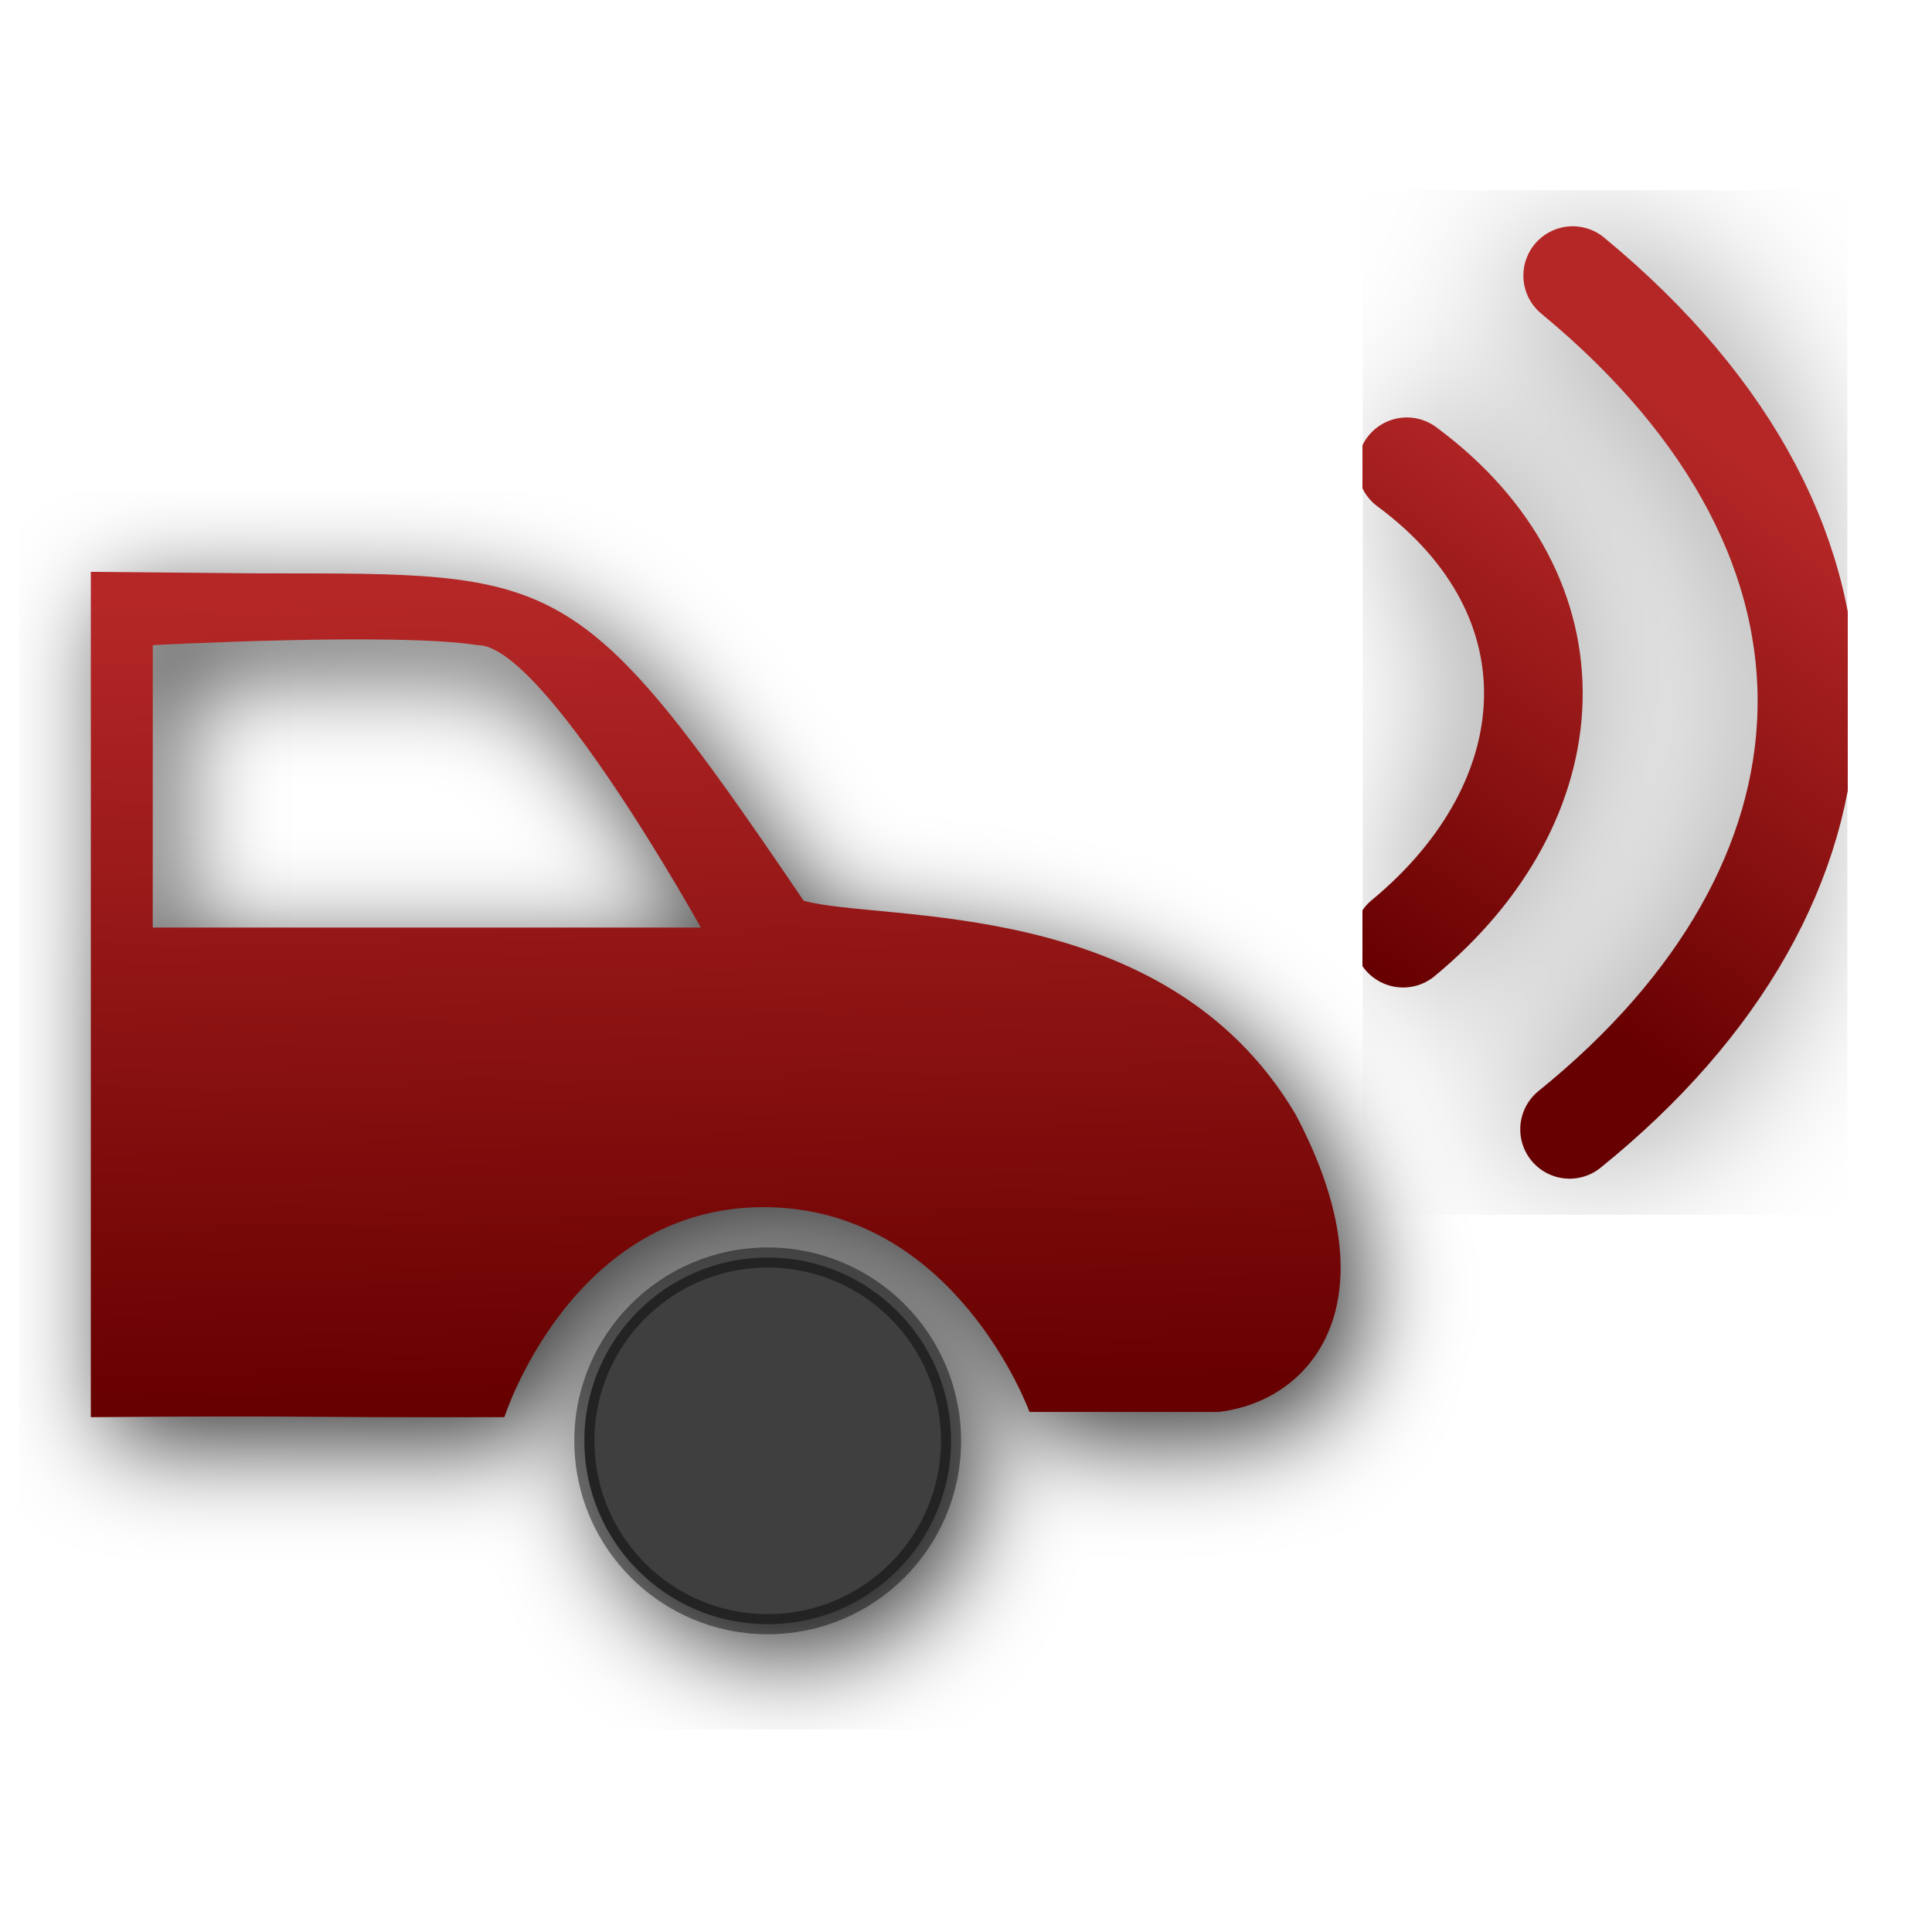
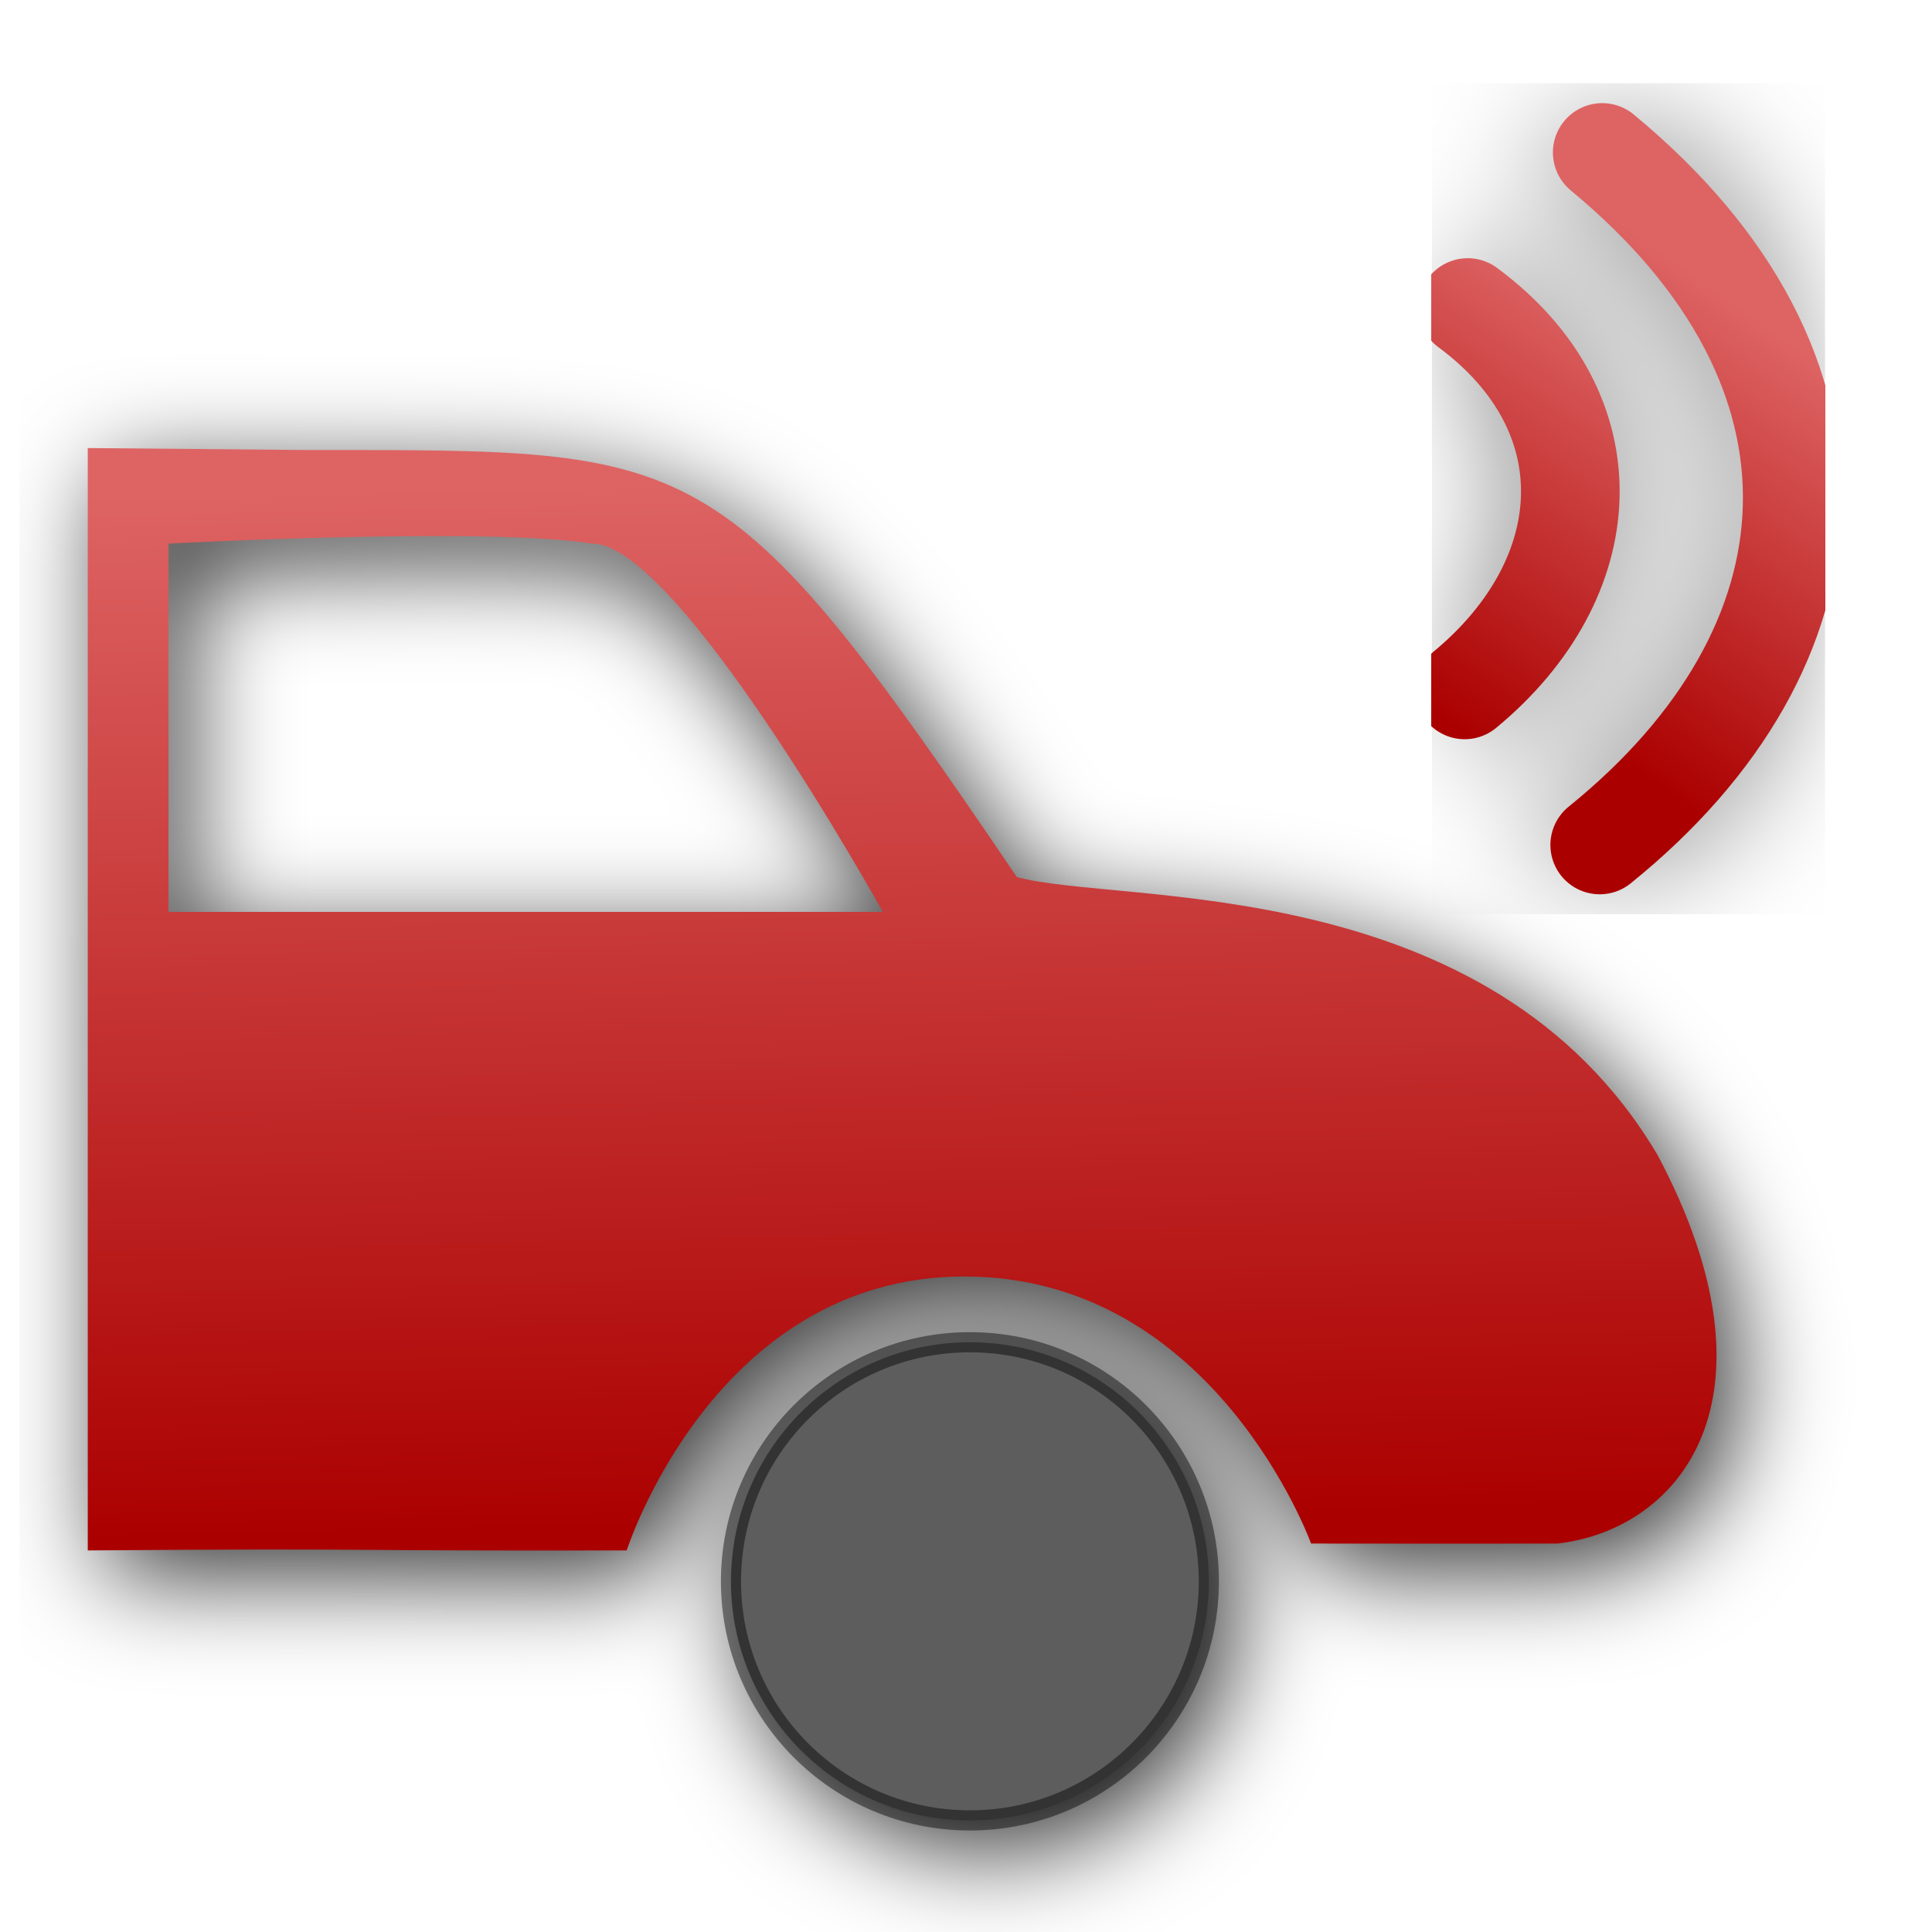
<svg xmlns="http://www.w3.org/2000/svg" xmlns:xlink="http://www.w3.org/1999/xlink" width="48" height="48" id="svg3085" version="1.1">
  <defs id="defs3087">
    <linearGradient id="linearGradient4402">
      <stop style="stop-color:#000000;stop-opacity:1;" offset="0" id="stop4404" />
      <stop style="stop-color:#4d4d4d;stop-opacity:1;" offset="1" id="stop4406" />
    </linearGradient>
    <linearGradient id="linearGradient4394">
      <stop style="stop-color:#ffffff;stop-opacity:1;" offset="0" id="stop4396" />
      <stop style="stop-color:#ffffff;stop-opacity:0;" offset="1" id="stop4398" />
    </linearGradient>
    <linearGradient id="linearGradient4354">
      <stop style="stop-color:#ffffff;stop-opacity:0.242" offset="0" id="stop4356" />
      <stop style="stop-color:#ffffff;stop-opacity:0;" offset="1" id="stop4358" />
    </linearGradient>
    <linearGradient id="linearGradient3892">
-       <stop id="stop4348" offset="0" style="stop-color:#670000;stop-opacity:1;" />
-       <stop style="stop-color:#b52727;stop-opacity:1;" offset="1" id="stop3896" />
+       <stop id="stop4348" offset="0" style="stop-color:#ab0000;stop-opacity:1;" />
+       <stop style="stop-color:#de6464;stop-opacity:1;" offset="1" id="stop3896" />
    </linearGradient>
    <filter id="filter4218" style="color-interpolation-filters:sRGB;" width="1.3" x="-0.12">
      <feFlood id="feFlood4220" flood-opacity="0.804" flood-color="rgb(0,0,0)" result="flood" />
      <feComposite in2="SourceGraphic" id="feComposite4222" operator="in" result="composite1" />
      <feGaussianBlur id="feGaussianBlur4224" in="composite" stdDeviation="0.8" result="blur" />
      <feOffset id="feOffset4226" dx="0.3" dy="0.4" result="offset" />
      <feComposite in2="offset" id="feComposite4228" in="SourceGraphic" operator="over" result="composite2" />
    </filter>
    <filter id="filter4326" style="color-interpolation-filters:sRGB;">
      <feFlood id="feFlood4328" flood-opacity="0.5" flood-color="rgb(0,0,0)" result="flood" />
      <feComposite id="feComposite4330" in2="SourceGraphic" in="flood" operator="in" result="composite1" />
      <feGaussianBlur id="feGaussianBlur4332" in="composite" stdDeviation="2" result="blur" />
      <feOffset id="feOffset4334" dx="-2.58127e-15" dy="-2.41474e-15" result="offset" />
      <feComposite id="feComposite4336" in2="offset" in="SourceGraphic" operator="over" result="composite2" />
    </filter>
    <linearGradient xlink:href="#linearGradient3892" id="linearGradient4344" x1="5.433" y1="54.985" x2="5.149" y2="42.344" gradientUnits="userSpaceOnUse" />
    <linearGradient xlink:href="#linearGradient4354" id="linearGradient4360" x1="11.375" y1="27.25" x2="11" y2="18.125" gradientUnits="userSpaceOnUse" gradientTransform="matrix(0.6320554,0,0,0.6320554,-4.920238,32.97859)" />
    <linearGradient xlink:href="#linearGradient4394" id="linearGradient4400" x1="3.375" y1="50.834" x2="3.296" y2="41.511" gradientUnits="userSpaceOnUse" />
    <linearGradient xlink:href="#linearGradient4402" id="linearGradient4408" x1="15.314" y1="43.072" x2="20.599" y2="41.802" gradientUnits="userSpaceOnUse" />
    <linearGradient xlink:href="#linearGradient3892" id="linearGradient4416" x1="44.299" y1="39.086" x2="51.985" y2="28.243" gradientUnits="userSpaceOnUse" />
    <linearGradient xlink:href="#linearGradient3892" id="linearGradient4418" x1="37.954" y1="37.238" x2="45.161" y2="26.395" gradientUnits="userSpaceOnUse" />
-     <linearGradient xlink:href="#linearGradient3892" id="linearGradient4420" gradientUnits="userSpaceOnUse" x1="5.433" y1="54.985" x2="5.149" y2="42.344" />
+     <linearGradient xlink:href="#linearGradient3892" id="linearGradient4420" gradientUnits="userSpaceOnUse" x1="5.433" y1="54.985" x2="5.149" y2="42.344" gradientTransform="matrix(1.303236,0,0,1.304113,0.9877441,-12.82894)" />
  </defs>
  <g id="layer3" style="display:inline" transform="translate(0,-16)">
-     <g id="g3809" transform="matrix(1.014444,0,0,1.014444,-5.617256,1.552083)" style="filter:url(#filter4326)">
-       <path id="path3765" d="m 39.992,25.674 c 4.313,3.189 3.976,8.186 -0.091,11.545" style="fill:none;stroke:url(#linearGradient4418);stroke-width:2.416;stroke-linecap:round;stroke-linejoin:miter;stroke-miterlimit:4;stroke-opacity:1;stroke-dasharray:none" />
-       <path id="path3765-9" d="m 44.054,20.992 c 7.988,6.597 7.328,14.928 -0.076,20.909" style="fill:none;stroke:url(#linearGradient4416);stroke-width:2.416;stroke-linecap:round;stroke-linejoin:miter;stroke-miterlimit:4;stroke-opacity:1;stroke-dasharray:none" />
+     <g id="g3800" transform="matrix(1.58214,0,0,1.58214,7.659504,-39.28503)" style="filter:url(#filter4218)">
+       <path transform="matrix(1.146317,0,0,1.147089,-10.13985,13.31799)" d="m 21.182,40.5 c 0,1.807 -1.465,3.273 -3.273,3.273 -1.807,0 -3.273,-1.465 -3.273,-3.273 0,-1.807 1.465,-3.273 3.273,-3.273 1.807,0 3.273,1.465 3.273,3.273 z" id="path3792" style="fill:#5d5d5d;fill-opacity:1;stroke:#000000;stroke-width:0.276;stroke-miterlimit:4;stroke-opacity:0.447;stroke-dasharray:none" />
+       <path id="rect3794" d="m -3.463,41.979 0,17.311 c 4.891,-0.037 3.572,0.01 8.463,0 0,0 1.371,-4.302 5.302,-4.302 3.931,0 5.445,4.194 5.445,4.194 0,0 2.765,0.003 3.869,0 1.928,-0.221 3.603,-2.272 1.576,-6.094 C 18.542,48.596 12.741,49.162 11.126,48.715 6.485,41.871 6.162,42.013 -0.012,42.01 z m 1.268,1.501 c 0,0 4.98,-0.267 6.65,0 1.352,-0.016 4.567,5.783 4.567,5.783 l -11.217,0 z" style="fill:url(#linearGradient4420);fill-opacity:1;stroke:none" />
    </g>
-     <g id="g3800" transform="matrix(1.58214,0,0,1.58214,7.659504,-36.28503)" style="filter:url(#filter4218)">
-       <path transform="matrix(0.8795927,0,0,0.8795927,-8.538437,20.04958)" d="m 21.182,40.5 c 0,1.807 -1.465,3.273 -3.273,3.273 -1.807,0 -3.273,-1.465 -3.273,-3.273 0,-1.807 1.465,-3.273 3.273,-3.273 1.807,0 3.273,1.465 3.273,3.273 z" id="path3792" style="fill:#3f3f3f;fill-opacity:1;stroke:#000000;stroke-width:0.359;stroke-miterlimit:4;stroke-opacity:0.447;stroke-dasharray:none" />
-       <path id="rect3794" d="m -3.415,42.027 0,13.274 c 3.753,-0.028 2.741,0.008 6.494,0 0,0 1.052,-3.298 4.068,-3.298 3.016,0 4.178,3.216 4.178,3.216 0,0 2.122,0.002 2.969,0 1.48,-0.17 2.765,-1.742 1.209,-4.673 C 13.47,47.101 9.019,47.535 7.779,47.192 4.218,41.944 3.97,42.053 -0.767,42.051 z m 0.973,1.151 c 0,0 3.821,-0.204 5.102,0 1.037,-0.013 3.504,4.435 3.504,4.435 l -8.607,0 z" style="fill:url(#linearGradient4420);fill-opacity:1;stroke:none" />
+     <g id="g3809" transform="matrix(0.8228697,0,0,0.8228697,3.556222,2.513972)" style="filter:url(#filter4326)">
+       <path id="path3765" d="m 39.992,25.674 c 4.313,3.189 3.976,8.186 -0.091,11.545" style="fill:none;stroke:url(#linearGradient4418);stroke-width:2.978;stroke-linecap:round;stroke-linejoin:miter;stroke-miterlimit:4;stroke-opacity:1;stroke-dasharray:none" />
+       <path id="path3765-9" d="m 44.054,20.992 c 7.988,6.597 7.328,14.928 -0.076,20.909" style="fill:none;stroke:url(#linearGradient4416);stroke-width:2.978;stroke-linecap:round;stroke-linejoin:miter;stroke-miterlimit:4;stroke-opacity:1;stroke-dasharray:none" />
    </g>
  </g>
</svg>
